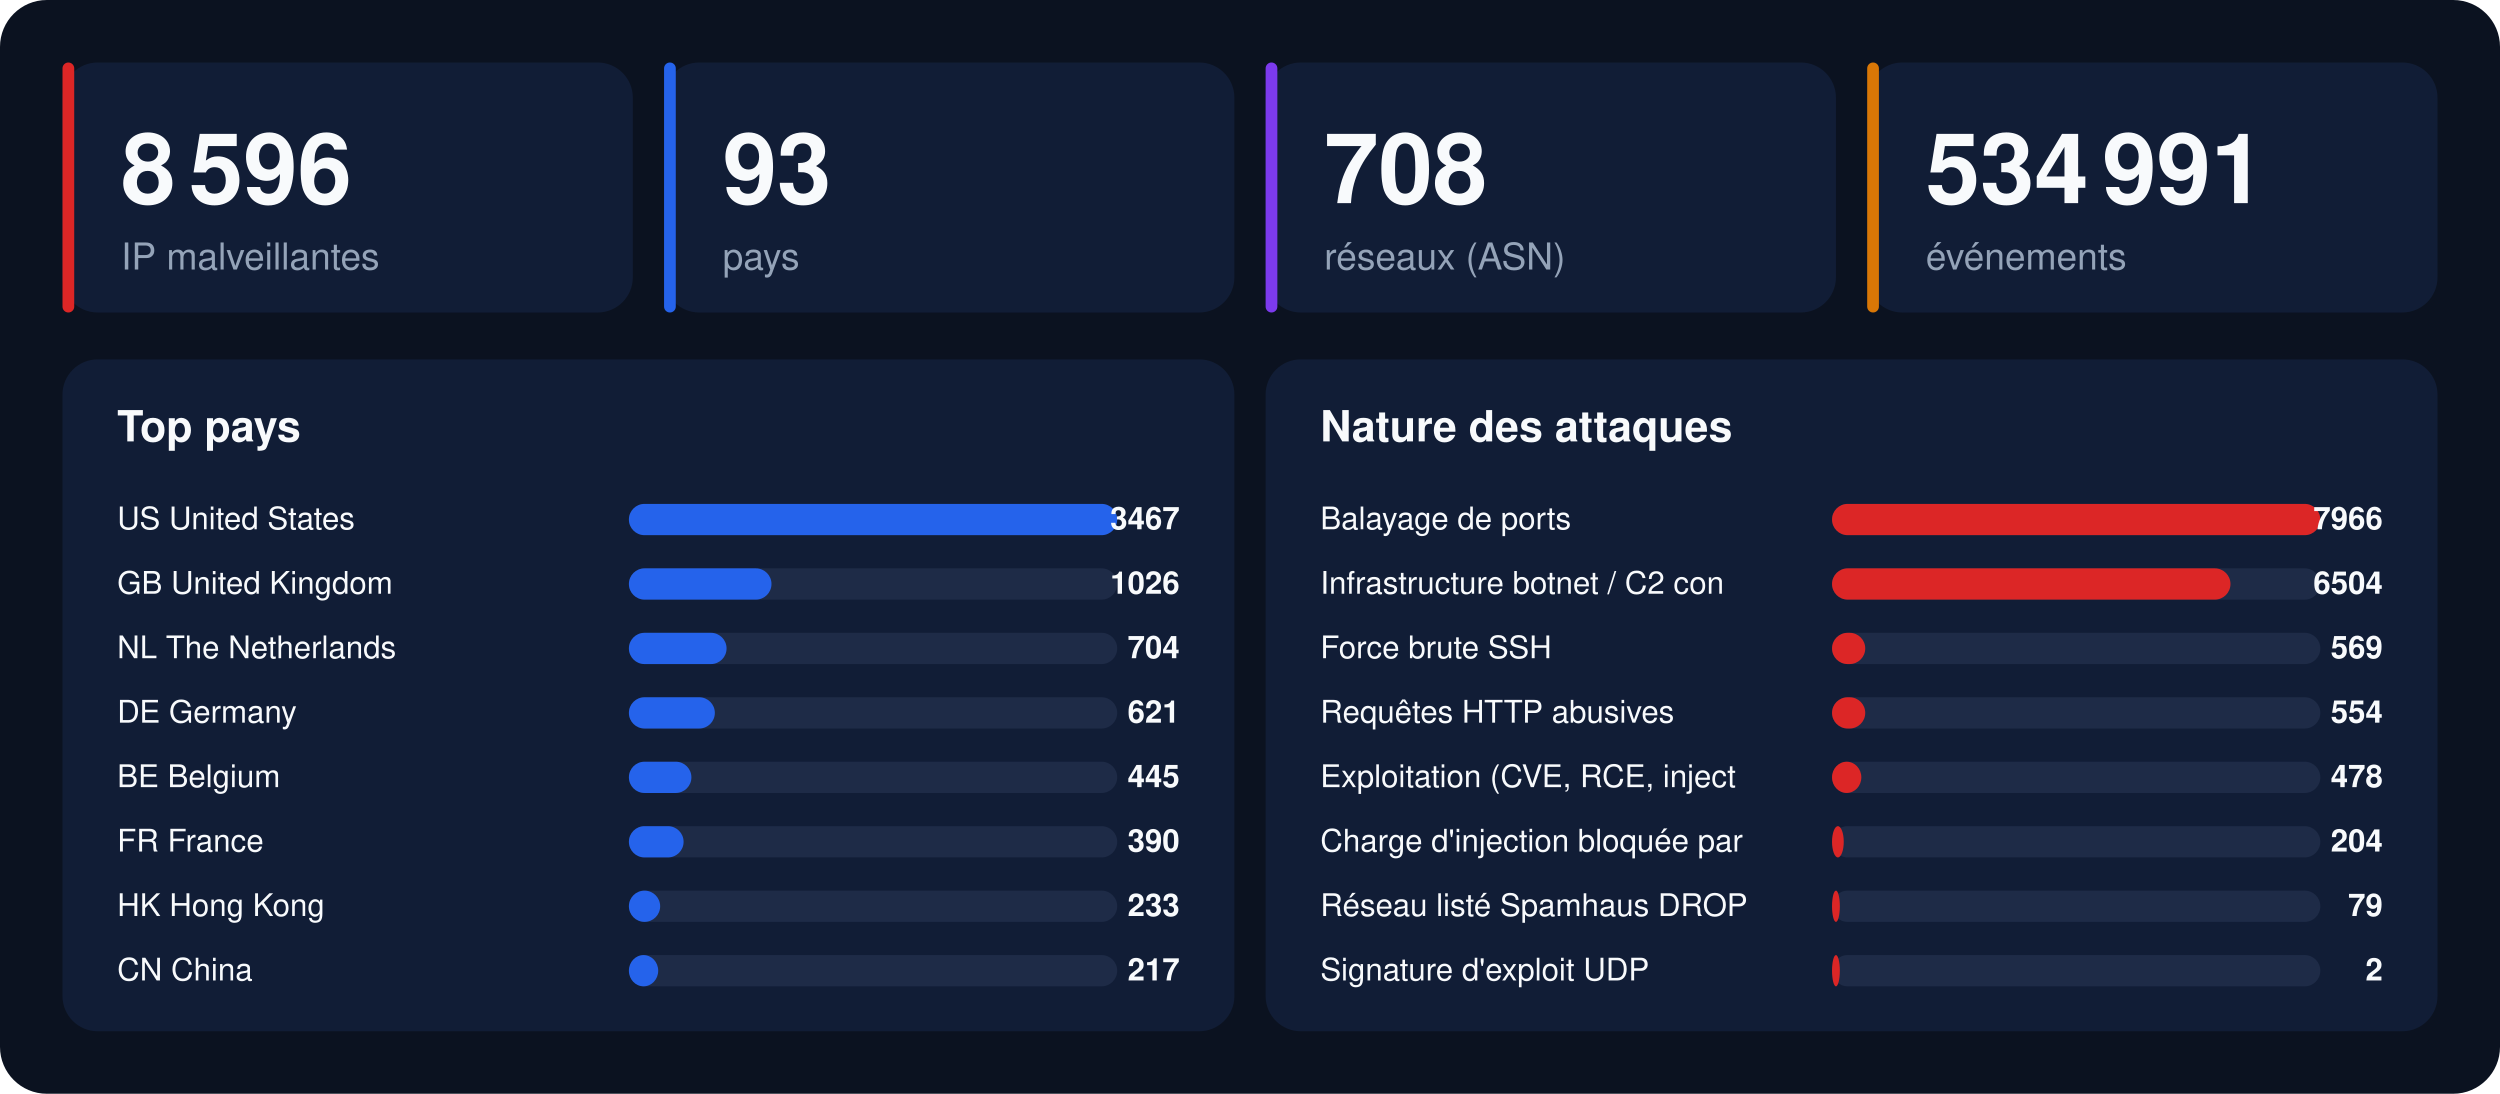
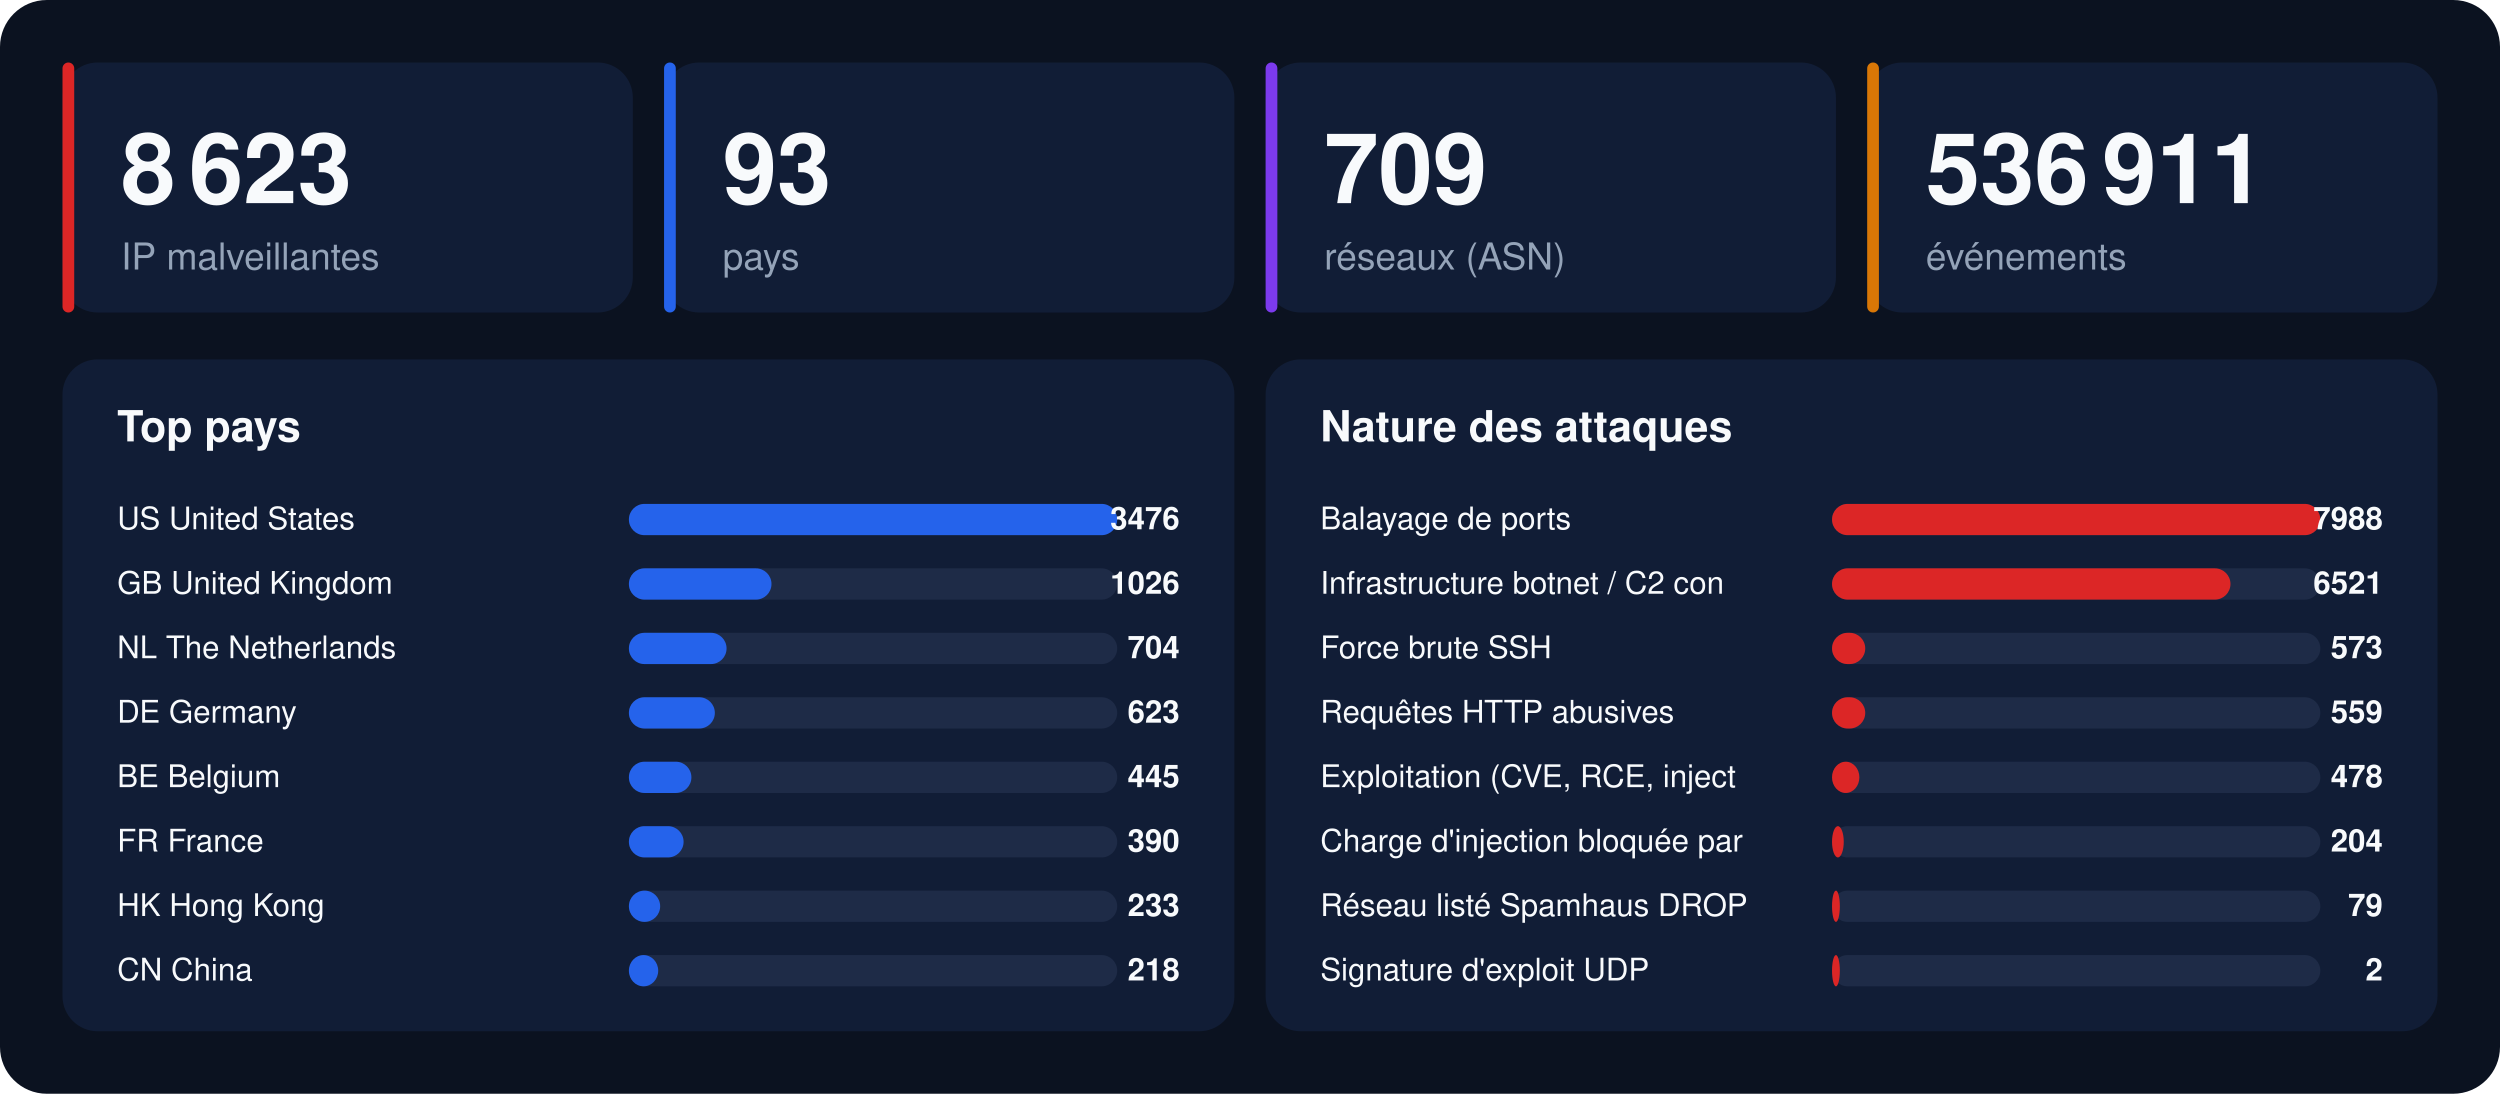
<svg xmlns="http://www.w3.org/2000/svg" width="1280" height="560" viewBox="0 0 1280 560" font-family="-apple-system,BlinkMacSystemFont,'Segoe UI',Helvetica,Arial,sans-serif">
  <rect width="1280" height="560" rx="24" fill="#0b1220" />
  <rect x="32" y="32" width="292" height="128" rx="18" fill="#111d36" />
  <rect x="32" y="32" width="6" height="128" rx="3" fill="#dc2626" />
-   <text x="62" y="104" font-size="50" font-weight="800" fill="#f8fafc">8 596</text>
+   <text x="62" y="104" font-size="50" font-weight="800" fill="#f8fafc">8 623</text>
  <text x="62" y="138" font-size="19" fill="#94a3b8">IP malveillantes</text>
  <rect x="340" y="32" width="292" height="128" rx="18" fill="#111d36" />
  <rect x="340" y="32" width="6" height="128" rx="3" fill="#2563eb" />
  <text x="370" y="104" font-size="50" font-weight="800" fill="#f8fafc">93</text>
  <text x="370" y="138" font-size="19" fill="#94a3b8">pays</text>
  <rect x="648" y="32" width="292" height="128" rx="18" fill="#111d36" />
  <rect x="648" y="32" width="6" height="128" rx="3" fill="#7c3aed" />
-   <text x="678" y="104" font-size="50" font-weight="800" fill="#f8fafc">708</text>
+   <text x="678" y="104" font-size="50" font-weight="800" fill="#f8fafc">709</text>
  <text x="678" y="138" font-size="19" fill="#94a3b8">réseaux (ASN)</text>
  <rect x="956" y="32" width="292" height="128" rx="18" fill="#111d36" />
  <rect x="956" y="32" width="6" height="128" rx="3" fill="#d97706" />
-   <text x="986" y="104" font-size="50" font-weight="800" fill="#f8fafc">534 991</text>
+   <text x="986" y="104" font-size="50" font-weight="800" fill="#f8fafc">536 911</text>
  <text x="986" y="138" font-size="19" fill="#94a3b8">événements</text>
  <rect x="32" y="184" width="600" height="344" rx="18" fill="#111d36" />
  <text x="60" y="226" font-size="22" font-weight="700" fill="#f8fafc">Top pays</text>
  <text x="60" y="271" font-size="16" fill="#f8fafc">US  United States</text>
  <rect x="322" y="258" width="250" height="16" rx="8" fill="#1e2b47" />
  <rect x="322" y="258" width="250" height="16" rx="8" fill="#2563eb" />
-   <text x="604" y="271" font-size="16" font-weight="700" text-anchor="end" fill="#f8fafc">3467</text>
+   <text x="604" y="271" font-size="16" font-weight="700" text-anchor="end" fill="#f8fafc">3476</text>
  <text x="60" y="304" font-size="16" fill="#f8fafc">GB  United Kingdom</text>
  <rect x="322" y="291" width="250" height="16" rx="8" fill="#1e2b47" />
  <rect x="322" y="291" width="73" height="16" rx="8" fill="#2563eb" />
  <text x="604" y="304" font-size="16" font-weight="700" text-anchor="end" fill="#f8fafc">1026</text>
  <text x="60" y="337" font-size="16" fill="#f8fafc">NL  The Netherlands</text>
  <rect x="322" y="324" width="250" height="16" rx="8" fill="#1e2b47" />
  <rect x="322" y="324" width="50" height="16" rx="8" fill="#2563eb" />
  <text x="604" y="337" font-size="16" font-weight="700" text-anchor="end" fill="#f8fafc">704</text>
  <text x="60" y="370" font-size="16" fill="#f8fafc">DE  Germany</text>
  <rect x="322" y="357" width="250" height="16" rx="8" fill="#1e2b47" />
  <rect x="322" y="357" width="44" height="16" rx="8" fill="#2563eb" />
-   <text x="604" y="370" font-size="16" font-weight="700" text-anchor="end" fill="#f8fafc">621</text>
+   <text x="604" y="370" font-size="16" font-weight="700" text-anchor="end" fill="#f8fafc">623</text>
  <text x="60" y="403" font-size="16" fill="#f8fafc">BE  Belgium</text>
  <rect x="322" y="390" width="250" height="16" rx="8" fill="#1e2b47" />
  <rect x="322" y="390" width="32" height="16" rx="8" fill="#2563eb" />
  <text x="604" y="403" font-size="16" font-weight="700" text-anchor="end" fill="#f8fafc">445</text>
  <text x="60" y="436" font-size="16" fill="#f8fafc">FR  France</text>
  <rect x="322" y="423" width="250" height="16" rx="8" fill="#1e2b47" />
  <rect x="322" y="423" width="28" height="16" rx="8" fill="#2563eb" />
  <text x="604" y="436" font-size="16" font-weight="700" text-anchor="end" fill="#f8fafc">390</text>
  <text x="60" y="469" font-size="16" fill="#f8fafc">HK  Hong Kong</text>
  <rect x="322" y="456" width="250" height="16" rx="8" fill="#1e2b47" />
  <rect x="322" y="456" width="16" height="16" rx="8" fill="#2563eb" />
  <text x="604" y="469" font-size="16" font-weight="700" text-anchor="end" fill="#f8fafc">233</text>
  <text x="60" y="502" font-size="16" fill="#f8fafc">CN  China</text>
  <rect x="322" y="489" width="250" height="16" rx="8" fill="#1e2b47" />
  <rect x="322" y="489" width="15" height="16" rx="8" fill="#2563eb" />
-   <text x="604" y="502" font-size="16" font-weight="700" text-anchor="end" fill="#f8fafc">217</text>
+   <text x="604" y="502" font-size="16" font-weight="700" text-anchor="end" fill="#f8fafc">218</text>
  <rect x="648" y="184" width="600" height="344" rx="18" fill="#111d36" />
  <text x="676" y="226" font-size="22" font-weight="700" fill="#f8fafc">Nature des attaques</text>
  <text x="676" y="271" font-size="16" fill="#f8fafc">Balayage de ports</text>
  <rect x="938" y="258" width="250" height="16" rx="8" fill="#1e2b47" />
  <rect x="938" y="258" width="250" height="16" rx="8" fill="#dc2626" />
-   <text x="1220" y="271" font-size="16" font-weight="700" text-anchor="end" fill="#f8fafc">7966</text>
+   <text x="1220" y="271" font-size="16" font-weight="700" text-anchor="end" fill="#f8fafc">7988</text>
  <text x="676" y="304" font-size="16" fill="#f8fafc">Infrastructure botnet / C2 con</text>
  <rect x="938" y="291" width="250" height="16" rx="8" fill="#1e2b47" />
  <rect x="938" y="291" width="204" height="16" rx="8" fill="#dc2626" />
-   <text x="1220" y="304" font-size="16" font-weight="700" text-anchor="end" fill="#f8fafc">6504</text>
+   <text x="1220" y="304" font-size="16" font-weight="700" text-anchor="end" fill="#f8fafc">6521</text>
  <text x="676" y="337" font-size="16" fill="#f8fafc">Force brute SSH</text>
  <rect x="938" y="324" width="250" height="16" rx="8" fill="#1e2b47" />
  <rect x="938" y="324" width="17" height="16" rx="8" fill="#dc2626" />
-   <text x="1220" y="337" font-size="16" font-weight="700" text-anchor="end" fill="#f8fafc">569</text>
+   <text x="1220" y="337" font-size="16" font-weight="700" text-anchor="end" fill="#f8fafc">573</text>
  <text x="676" y="370" font-size="16" fill="#f8fafc">Requêtes HTTP abusives</text>
  <rect x="938" y="357" width="250" height="16" rx="8" fill="#1e2b47" />
  <rect x="938" y="357" width="17" height="16" rx="8" fill="#dc2626" />
-   <text x="1220" y="370" font-size="16" font-weight="700" text-anchor="end" fill="#f8fafc">554</text>
+   <text x="1220" y="370" font-size="16" font-weight="700" text-anchor="end" fill="#f8fafc">559</text>
  <text x="676" y="403" font-size="16" fill="#f8fafc">Exploitation (CVE, RCE, inject</text>
  <rect x="938" y="390" width="250" height="16" rx="8" fill="#1e2b47" />
-   <rect x="938" y="390" width="15" height="16" rx="8" fill="#dc2626" />
+   <rect x="938" y="390" width="14" height="16" rx="8" fill="#dc2626" />
  <text x="1220" y="403" font-size="16" font-weight="700" text-anchor="end" fill="#f8fafc">478</text>
  <text x="676" y="436" font-size="16" fill="#f8fafc">Charge d'injection bloquée par</text>
  <rect x="938" y="423" width="250" height="16" rx="8" fill="#1e2b47" />
  <rect x="938" y="423" width="6" height="16" rx="8" fill="#dc2626" />
  <text x="1220" y="436" font-size="16" font-weight="700" text-anchor="end" fill="#f8fafc">204</text>
  <text x="676" y="469" font-size="16" fill="#f8fafc">Réseau listé Spamhaus DROP</text>
  <rect x="938" y="456" width="250" height="16" rx="8" fill="#1e2b47" />
  <rect x="938" y="456" width="4" height="16" rx="8" fill="#dc2626" />
  <text x="1220" y="469" font-size="16" font-weight="700" text-anchor="end" fill="#f8fafc">79</text>
  <text x="676" y="502" font-size="16" fill="#f8fafc">Signature d'exploit UDP</text>
  <rect x="938" y="489" width="250" height="16" rx="8" fill="#1e2b47" />
  <rect x="938" y="489" width="4" height="16" rx="8" fill="#dc2626" />
  <text x="1220" y="502" font-size="16" font-weight="700" text-anchor="end" fill="#f8fafc">2</text>
</svg>
